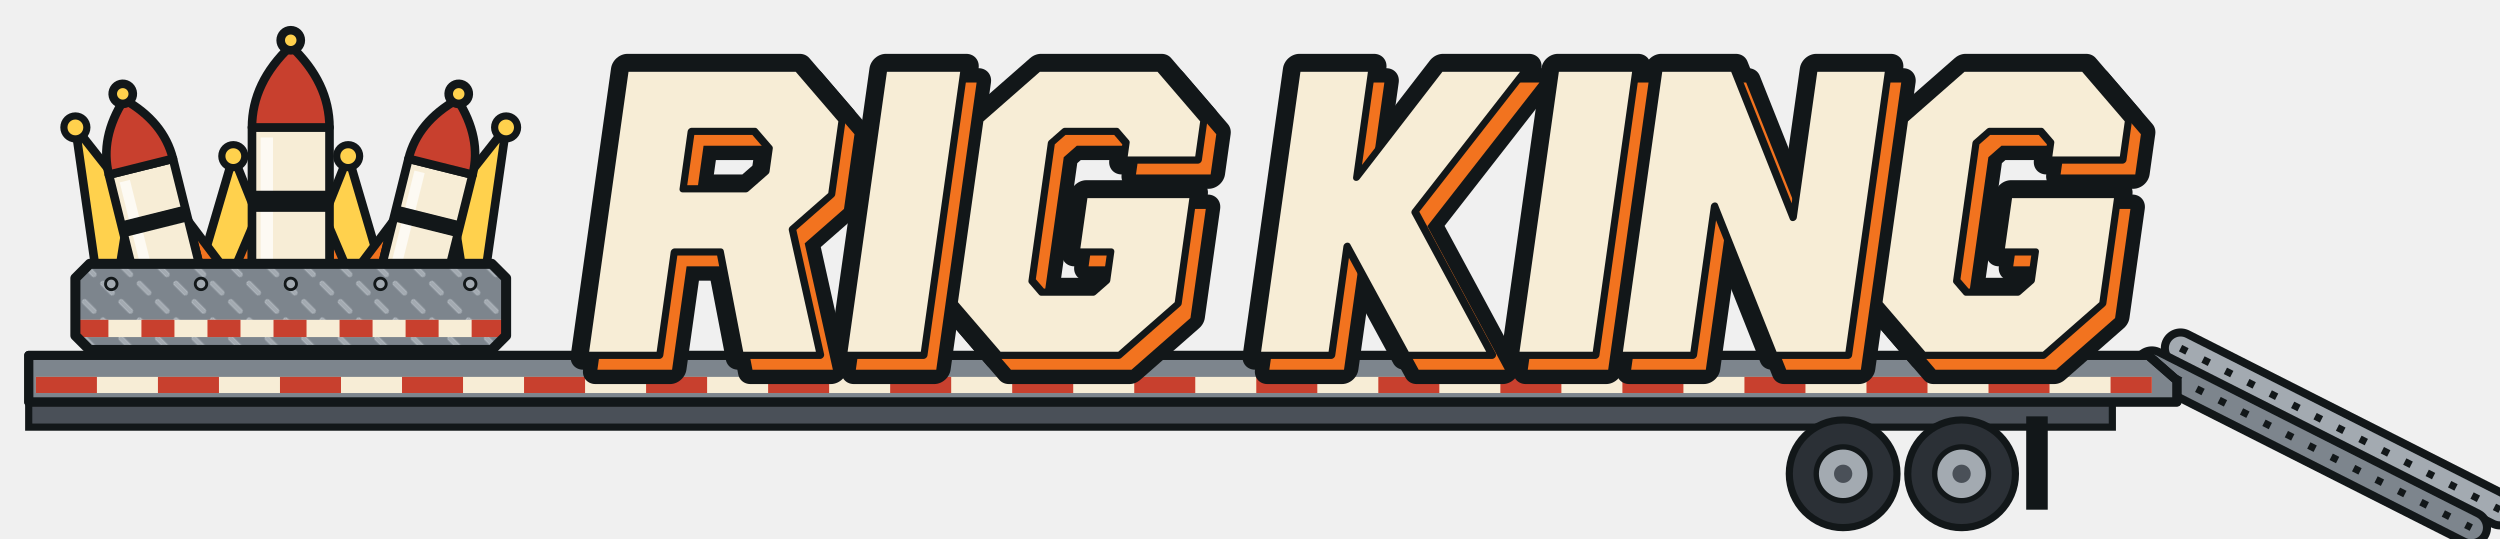
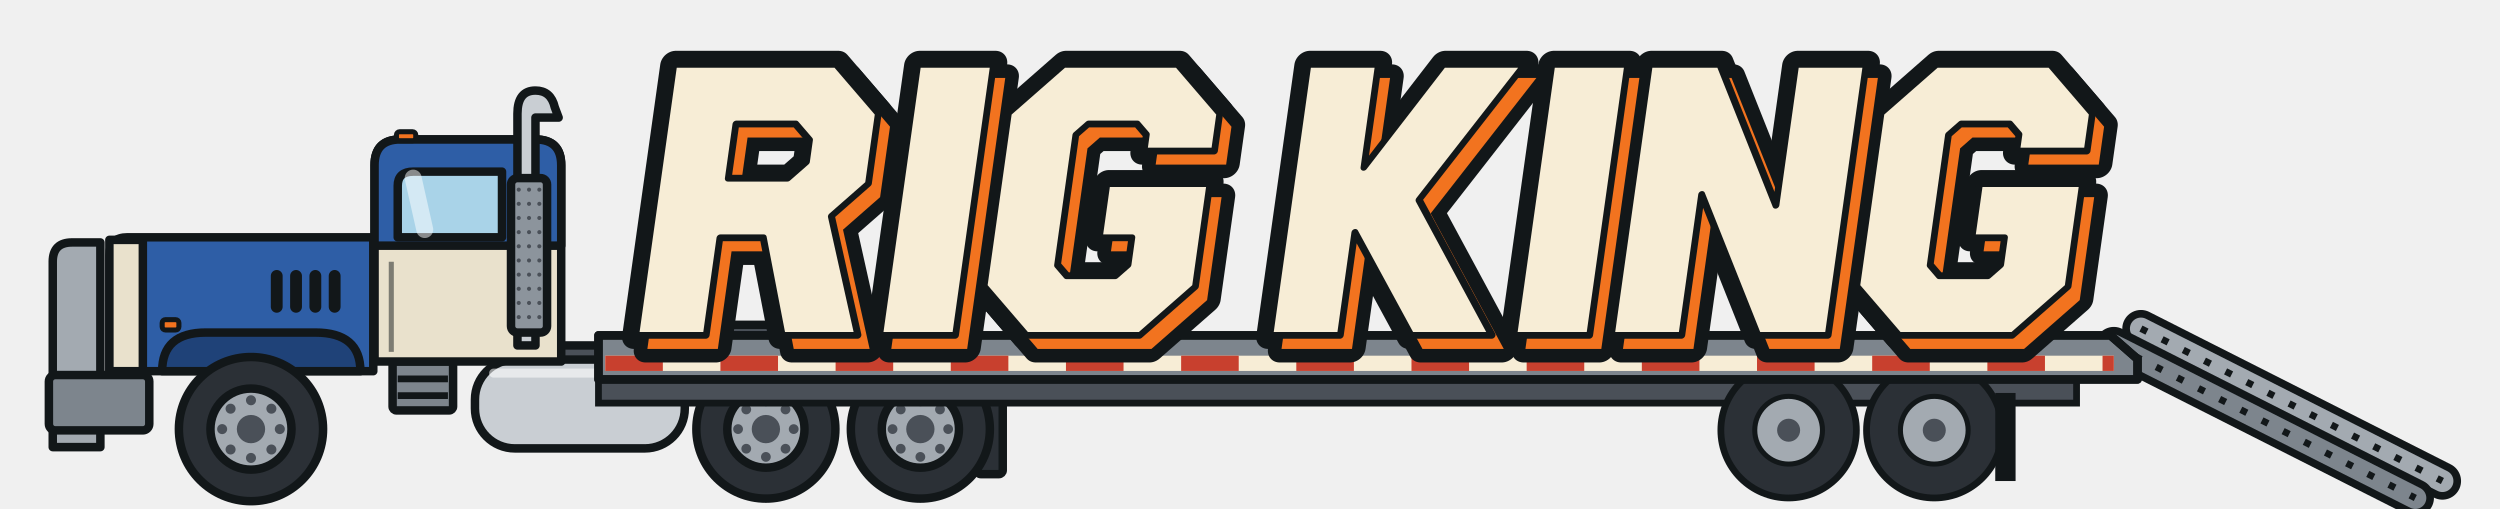
- <svg xmlns="http://www.w3.org/2000/svg" viewBox="24 72 1393 300.0" width="1393" height="300.0">
+ <svg xmlns="http://www.w3.org/2000/svg" viewBox="0 72 1476 300.0" width="1476" height="300.0">
  <defs>
    <g id="w">
      <path fill-rule="evenodd" transform="translate(0 0)" d="M0 0H60L78 18V44L66 56L82 100H54L42 64H26V100H0Z M26 22V42H48L54 36V28L48 22Z" />
      <path fill-rule="evenodd" transform="translate(90 0)" d="M0 0H28V100H0Z" />
      <path fill-rule="evenodd" transform="translate(126 0)" d="M18 0H60L78 18V32H52V26L48 22H30L26 26V74L30 78H48L52 74V64H40V44H78V82L60 100H18L0 82V18Z" />
      <path fill-rule="evenodd" transform="translate(234 0)" d="M0 0H26V38L50 0H80L48 50L82 100H52L26 62V100H0Z" />
      <path fill-rule="evenodd" transform="translate(324 0)" d="M0 0H28V100H0Z" />
      <path fill-rule="evenodd" transform="translate(360 0)" d="M0 0H26L54 52V0H80V100H54L26 48V100H0Z" />
      <path fill-rule="evenodd" transform="translate(448 0)" d="M18 0H60L78 18V32H52V26L48 22H30L26 26V74L30 78H48L52 74V64H40V44H78V82L60 100H18L0 82V18Z" />
    </g>
    <pattern id="tread" width="36" height="36" patternUnits="userSpaceOnUse" patternTransform="rotate(45)">
      <rect x="4" y="14" width="26" height="8" rx="4" fill="#A3AAB1" />
    </pattern>
  </defs>
-   <defs>
-     <clipPath id="deckclip">
-       <rect x="40" y="270.0" width="1191" height="26" />
-     </clipPath>
-   </defs>
-   <rect x="40" y="296.0" width="1161" height="14" fill="#4A5058" stroke="#121719" stroke-width="4" />
-   <circle cx="1051" cy="336.0" r="30" fill="#2B3036" stroke="#121719" stroke-width="4" />
-   <circle cx="1051" cy="336.0" r="15.0" fill="#A3AAB1" stroke="#121719" stroke-width="3" />
-   <circle cx="1051" cy="336.0" r="5.1" fill="#4A5058" />
-   <circle cx="1117" cy="336.0" r="30" fill="#2B3036" stroke="#121719" stroke-width="4" />
-   <circle cx="1117" cy="336.0" r="15.0" fill="#A3AAB1" stroke="#121719" stroke-width="3" />
-   <circle cx="1117" cy="336.0" r="5.1" fill="#4A5058" />
-   <rect x="1153" y="304.0" width="12" height="52" fill="#121719" />
-   <path d="M1239 266.0L1417 356.0" stroke="#121719" stroke-width="22" stroke-linecap="round" />
-   <path d="M1239 266.0L1417 356.0" stroke="#A3AAB1" stroke-width="13" stroke-linecap="round" />
-   <path d="M1239 266.0L1417 356.0" stroke="#121719" stroke-width="4" stroke-dasharray="4 10" />
-   <path d="M1223 276.0L1401 366.0" stroke="#121719" stroke-width="22" stroke-linecap="round" />
-   <path d="M1223 276.0L1401 366.0" stroke="#7D858D" stroke-width="13" stroke-linecap="round" />
-   <path d="M1223 276.0L1401 366.0" stroke="#121719" stroke-width="4" stroke-dasharray="4 10" />
-   <path d="M40 270.0H1221L1237 284.0V296.0H40Z" fill="#7D858D" stroke="#121719" stroke-width="5" stroke-linejoin="round" />
-   <g clip-path="url(#deckclip)">
-     <rect x="44" y="282.0" width="1179" height="9" fill="#F7EDD6" />
-     <rect x="44" y="282.0" width="34" height="9" fill="#C8402E" />
-     <rect x="112" y="282.0" width="34" height="9" fill="#C8402E" />
-     <rect x="180" y="282.0" width="34" height="9" fill="#C8402E" />
-     <rect x="248" y="282.0" width="34" height="9" fill="#C8402E" />
-     <rect x="316" y="282.0" width="34" height="9" fill="#C8402E" />
-     <rect x="384" y="282.0" width="34" height="9" fill="#C8402E" />
-     <rect x="452" y="282.0" width="34" height="9" fill="#C8402E" />
-     <rect x="520" y="282.0" width="34" height="9" fill="#C8402E" />
-     <rect x="588" y="282.0" width="34" height="9" fill="#C8402E" />
-     <rect x="656" y="282.0" width="34" height="9" fill="#C8402E" />
-     <rect x="724" y="282.0" width="34" height="9" fill="#C8402E" />
-     <rect x="792" y="282.0" width="34" height="9" fill="#C8402E" />
-     <rect x="860" y="282.0" width="34" height="9" fill="#C8402E" />
-     <rect x="928" y="282.0" width="34" height="9" fill="#C8402E" />
-     <rect x="996" y="282.0" width="34" height="9" fill="#C8402E" />
-     <rect x="1064" y="282.0" width="34" height="9" fill="#C8402E" />
-     <rect x="1132" y="282.0" width="34" height="9" fill="#C8402E" />
-     <rect x="1200" y="282.0" width="23" height="9" fill="#C8402E" />
+   <g transform="translate(7.58 63.14) scale(0.38)">
+     <rect x="840" y="560" width="700" height="42" fill="#4A5058" stroke="#121719" stroke-width="13.2" stroke-linejoin="round" />
+     <rect x="1090" y="528" width="220" height="40" rx="8" fill="#4A5058" stroke="#121719" stroke-width="13.2" stroke-linejoin="round" />
+     <rect x="1498" y="560" width="40" height="200" rx="6" fill="#2B3036" stroke="#121719" stroke-width="13.2" stroke-linejoin="round" />
+     <rect x="718" y="582" width="326" height="138" rx="62" fill="#C9CED3" stroke="#121719" stroke-width="13.2" stroke-linejoin="round" />
+     <rect x="740" y="596" width="282" height="14" rx="7" fill="#FFFFFF" opacity=".55" />
+     <rect x="590" y="585" width="94" height="76" rx="6" fill="#7D858D" stroke="#121719" stroke-width="13.2" stroke-linejoin="round" />
+     <path d="M598 612H676M598 638H676" stroke="#121719" stroke-width="10.5" />
+     <path d="M62 718V430Q62 400 92 400H136V718Z" fill="#A3AAB1" stroke="#121719" stroke-width="13.2" stroke-linejoin="round" />
+     <rect x="56" y="606" width="156" height="86" rx="10" fill="#7D858D" stroke="#121719" stroke-width="13.2" stroke-linejoin="round" />
+     <path d="M150 600V420Q150 392 178 392H560V600Z" fill="#2E5EA6" stroke="#121719" stroke-width="13.2" stroke-linejoin="round" />
+     <rect x="150" y="396" width="52" height="204" fill="#E9E1CC" stroke="#121719" stroke-width="13.2" stroke-linejoin="round" />
+     <path d="M232 600Q232 540 300 540H470Q540 540 540 600Z" fill="#1F4278" stroke="#121719" stroke-width="13.2" stroke-linejoin="round" />
+     <path d="M410 452V500M440 452V500M470 452V500M500 452V500" stroke="#121719" stroke-width="18.4" stroke-linecap="round" />
+     <rect x="232" y="520" width="26" height="16" rx="5" fill="#F2731F" stroke="#121719" stroke-width="7.9" />
+     <path d="M562 585V280Q562 240 602 240H812Q852 240 852 280V585Z" fill="#E9E1CC" stroke="#121719" stroke-width="13.2" stroke-linejoin="round" />
+     <path d="M562 405V280Q562 240 602 240H812Q852 240 852 280V405Z" fill="#2E5EA6" stroke="#121719" stroke-width="13.2" stroke-linejoin="round" />
+     <path d="M598 392V312Q598 290 622 290H760V392Z" fill="#A9D3E8" stroke="#121719" stroke-width="13.2" stroke-linejoin="round" />
+     <path d="M622 300L640 380" stroke="#FFFFFF" stroke-width="26.3" opacity=".5" stroke-linecap="round" />
+     <path d="M588 430V570" stroke="#121719" stroke-width="7.9" opacity=".5" />
+     <rect x="596" y="228" width="30" height="14" rx="5" fill="#F2731F" stroke="#121719" stroke-width="7.9" />
+     <path d="M784 560V200Q784 164 812 164Q836 164 842 190L848 206H812V560Z" fill="#C9CED3" stroke="#121719" stroke-width="13.2" stroke-linejoin="round" />
+     <rect x="774" y="300" width="56" height="240" rx="10" fill="#8C949C" stroke="#121719" stroke-width="13.2" stroke-linejoin="round" />
+     <circle cx="786" cy="318" r="3.2" fill="#4A5058" />
+     <circle cx="802" cy="318" r="3.2" fill="#4A5058" />
+     <circle cx="818" cy="318" r="3.2" fill="#4A5058" />
+     <circle cx="786" cy="340" r="3.2" fill="#4A5058" />
+     <circle cx="802" cy="340" r="3.2" fill="#4A5058" />
+     <circle cx="818" cy="340" r="3.2" fill="#4A5058" />
+     <circle cx="786" cy="362" r="3.2" fill="#4A5058" />
+     <circle cx="802" cy="362" r="3.2" fill="#4A5058" />
+     <circle cx="818" cy="362" r="3.2" fill="#4A5058" />
+     <circle cx="786" cy="384" r="3.2" fill="#4A5058" />
+     <circle cx="802" cy="384" r="3.2" fill="#4A5058" />
+     <circle cx="818" cy="384" r="3.2" fill="#4A5058" />
+     <circle cx="786" cy="406" r="3.2" fill="#4A5058" />
+     <circle cx="802" cy="406" r="3.2" fill="#4A5058" />
+     <circle cx="818" cy="406" r="3.2" fill="#4A5058" />
+     <circle cx="786" cy="428" r="3.2" fill="#4A5058" />
+     <circle cx="802" cy="428" r="3.2" fill="#4A5058" />
+     <circle cx="818" cy="428" r="3.2" fill="#4A5058" />
+     <circle cx="786" cy="450" r="3.2" fill="#4A5058" />
+     <circle cx="802" cy="450" r="3.2" fill="#4A5058" />
+     <circle cx="818" cy="450" r="3.2" fill="#4A5058" />
+     <circle cx="786" cy="472" r="3.2" fill="#4A5058" />
+     <circle cx="802" cy="472" r="3.2" fill="#4A5058" />
+     <circle cx="818" cy="472" r="3.2" fill="#4A5058" />
+     <circle cx="786" cy="494" r="3.2" fill="#4A5058" />
+     <circle cx="802" cy="494" r="3.2" fill="#4A5058" />
+     <circle cx="818" cy="494" r="3.2" fill="#4A5058" />
+     <circle cx="786" cy="516" r="3.2" fill="#4A5058" />
+     <circle cx="802" cy="516" r="3.2" fill="#4A5058" />
+     <circle cx="818" cy="516" r="3.2" fill="#4A5058" />
+     <circle cx="370" cy="690" r="112" fill="#2B3036" stroke="#121719" stroke-width="13.2" stroke-linejoin="round" />
+     <circle cx="370" cy="690" r="63" fill="#A3AAB1" stroke="#121719" stroke-width="13.2" stroke-linejoin="round" />
+     <circle cx="370" cy="690" r="22" fill="#4A5058" />
+     <circle cx="414.8" cy="690.0" r="7.8" fill="#4A5058" />
+     <circle cx="401.7" cy="721.7" r="7.8" fill="#4A5058" />
+     <circle cx="370.0" cy="734.8" r="7.8" fill="#4A5058" />
+     <circle cx="338.3" cy="721.7" r="7.8" fill="#4A5058" />
+     <circle cx="325.2" cy="690.0" r="7.8" fill="#4A5058" />
+     <circle cx="338.3" cy="658.3" r="7.8" fill="#4A5058" />
+     <circle cx="370.0" cy="645.2" r="7.8" fill="#4A5058" />
+     <circle cx="401.7" cy="658.3" r="7.8" fill="#4A5058" />
+     <circle cx="1170" cy="690" r="108" fill="#2B3036" stroke="#121719" stroke-width="13.2" stroke-linejoin="round" />
+     <circle cx="1170" cy="690" r="60" fill="#A3AAB1" stroke="#121719" stroke-width="13.2" stroke-linejoin="round" />
+     <circle cx="1170" cy="690" r="22" fill="#4A5058" />
+     <circle cx="1213.2" cy="690.0" r="7.6" fill="#4A5058" />
+     <circle cx="1200.5" cy="720.5" r="7.6" fill="#4A5058" />
+     <circle cx="1170.0" cy="733.2" r="7.6" fill="#4A5058" />
+     <circle cx="1139.5" cy="720.5" r="7.6" fill="#4A5058" />
+     <circle cx="1126.8" cy="690.0" r="7.6" fill="#4A5058" />
+     <circle cx="1139.5" cy="659.5" r="7.6" fill="#4A5058" />
+     <circle cx="1170.0" cy="646.8" r="7.6" fill="#4A5058" />
+     <circle cx="1200.5" cy="659.5" r="7.6" fill="#4A5058" />
+     <circle cx="1410" cy="690" r="108" fill="#2B3036" stroke="#121719" stroke-width="13.2" stroke-linejoin="round" />
+     <circle cx="1410" cy="690" r="60" fill="#A3AAB1" stroke="#121719" stroke-width="13.2" stroke-linejoin="round" />
+     <circle cx="1410" cy="690" r="22" fill="#4A5058" />
+     <circle cx="1453.2" cy="690.0" r="7.6" fill="#4A5058" />
+     <circle cx="1440.5" cy="720.5" r="7.6" fill="#4A5058" />
+     <circle cx="1410.0" cy="733.2" r="7.6" fill="#4A5058" />
+     <circle cx="1379.5" cy="720.5" r="7.6" fill="#4A5058" />
+     <circle cx="1366.8" cy="690.0" r="7.6" fill="#4A5058" />
+     <circle cx="1379.5" cy="659.5" r="7.6" fill="#4A5058" />
+     <circle cx="1410.0" cy="646.8" r="7.6" fill="#4A5058" />
+     <circle cx="1440.5" cy="659.5" r="7.6" fill="#4A5058" />
  </g>
-   <path d="M40 270.0H1221L1237 284.0V296.0H40Z" fill="none" stroke="#121719" stroke-width="5" stroke-linejoin="round" />
-   <g transform="translate(186.0 243.0) scale(0.4)">
-     <path d="M-270 -40L-300 -250L-150 -60Z M270 -40L300 -250L150 -60Z M-130 -40L-80 -210L-20 -60Z M130 -40L80 -210L20 -60Z" fill="#FFD14D" stroke="#121719" stroke-width="12" stroke-linejoin="round" />
-     <circle cx="-300" cy="-250" r="16" fill="#FFD14D" stroke="#121719" stroke-width="10" />
-     <circle cx="300" cy="-250" r="16" fill="#FFD14D" stroke="#121719" stroke-width="10" />
-     <circle cx="-80" cy="-210" r="16" fill="#FFD14D" stroke="#121719" stroke-width="10" />
-     <circle cx="80" cy="-210" r="16" fill="#FFD14D" stroke="#121719" stroke-width="10" />
-     <g transform="rotate(-14 -170 -40)" stroke="#121719" stroke-width="12" stroke-linejoin="round">
-       <path d="M-216.0 -40L-250.0 -30L-216.0 -110Z M-124.0 -40L-90.0 -30L-124.0 -110Z" fill="#F2731F" />
-       <rect x="-216.0" y="-200" width="92" height="160" fill="#F7EDD6" />
-       <rect x="-204.0" y="-186" width="14.72" height="132" fill="#FFFFFF" stroke="none" opacity=".7" />
-       <rect x="-216.0" y="-132.8" width="92" height="22.4" fill="#121719" stroke="none" />
-       <path d="M-216.0 -200Q-216.0 -253.13 -170 -296.6Q-124.0 -253.13 -124.0 -200Z" fill="#C8402E" />
-       <circle cx="-170" cy="-304.6" r="14" fill="#FFD14D" />
+   <g transform="translate(313.34 0)">
+     <defs>
+       <clipPath id="deckclip">
+         <rect x="40" y="270.0" width="902.66" height="26" />
+       </clipPath>
+     </defs>
+     <rect x="40" y="296.0" width="872.66" height="14" fill="#4A5058" stroke="#121719" stroke-width="4" />
+     <circle cx="742.66" cy="326.0" r="40" fill="#2B3036" stroke="#121719" stroke-width="4" />
+     <circle cx="742.66" cy="326.0" r="20.0" fill="#A3AAB1" stroke="#121719" stroke-width="3" />
+     <circle cx="742.66" cy="326.0" r="6.8" fill="#4A5058" />
+     <circle cx="828.66" cy="326.0" r="40" fill="#2B3036" stroke="#121719" stroke-width="4" />
+     <circle cx="828.66" cy="326.0" r="20.0" fill="#A3AAB1" stroke="#121719" stroke-width="3" />
+     <circle cx="828.66" cy="326.0" r="6.8" fill="#4A5058" />
+     <rect x="864.66" y="304.0" width="12" height="52" fill="#121719" />
+     <path d="M950.66 266.0L1128.66 356.0" stroke="#121719" stroke-width="22" stroke-linecap="round" />
+     <path d="M950.66 266.0L1128.66 356.0" stroke="#A3AAB1" stroke-width="13" stroke-linecap="round" />
+     <path d="M950.66 266.0L1128.66 356.0" stroke="#121719" stroke-width="4" stroke-dasharray="4 10" />
+     <path d="M934.66 276.0L1112.66 366.0" stroke="#121719" stroke-width="22" stroke-linecap="round" />
+     <path d="M934.66 276.0L1112.66 366.0" stroke="#7D858D" stroke-width="13" stroke-linecap="round" />
+     <path d="M934.66 276.0L1112.66 366.0" stroke="#121719" stroke-width="4" stroke-dasharray="4 10" />
+     <path d="M40 270.0H932.66L948.66 284.0V296.0H40Z" fill="#7D858D" stroke="#121719" stroke-width="5" stroke-linejoin="round" />
+     <g clip-path="url(#deckclip)">
+       <rect x="44" y="282.0" width="890.66" height="9" fill="#F7EDD6" />
+       <rect x="44" y="282.0" width="34" height="9" fill="#C8402E" />
+       <rect x="112" y="282.0" width="34" height="9" fill="#C8402E" />
+       <rect x="180" y="282.0" width="34" height="9" fill="#C8402E" />
+       <rect x="248" y="282.0" width="34" height="9" fill="#C8402E" />
+       <rect x="316" y="282.0" width="34" height="9" fill="#C8402E" />
+       <rect x="384" y="282.0" width="34" height="9" fill="#C8402E" />
+       <rect x="452" y="282.0" width="34" height="9" fill="#C8402E" />
+       <rect x="520" y="282.0" width="34" height="9" fill="#C8402E" />
+       <rect x="588" y="282.0" width="34" height="9" fill="#C8402E" />
+       <rect x="656" y="282.0" width="34" height="9" fill="#C8402E" />
+       <rect x="724" y="282.0" width="34" height="9" fill="#C8402E" />
+       <rect x="792" y="282.0" width="34" height="9" fill="#C8402E" />
+       <rect x="860" y="282.0" width="34" height="9" fill="#C8402E" />
+       <rect x="928" y="282.0" width="6.66" height="9" fill="#C8402E" />
    </g>
-     <g transform="rotate(14 170 -40)" stroke="#121719" stroke-width="12" stroke-linejoin="round">
-       <path d="M124.0 -40L90.0 -30L124.0 -110Z M216.0 -40L250.0 -30L216.0 -110Z" fill="#F2731F" />
-       <rect x="124.0" y="-200" width="92" height="160" fill="#F7EDD6" />
-       <rect x="136.0" y="-186" width="14.72" height="132" fill="#FFFFFF" stroke="none" opacity=".7" />
-       <rect x="124.0" y="-132.8" width="92" height="22.4" fill="#121719" stroke="none" />
-       <path d="M124.0 -200Q124.0 -253.13 170 -296.6Q216.0 -253.13 216.0 -200Z" fill="#C8402E" />
-       <circle cx="170" cy="-304.6" r="14" fill="#FFD14D" />
-     </g>
-     <g transform="rotate(0 0 -40)" stroke="#121719" stroke-width="12" stroke-linejoin="round">
-       <path d="M-54.0 -40L-88.0 -30L-54.0 -110Z M54.0 -40L88.0 -30L54.0 -110Z" fill="#F2731F" />
-       <rect x="-54.0" y="-250" width="108" height="210" fill="#F7EDD6" />
-       <rect x="-42.0" y="-236" width="17.28" height="182" fill="#FFFFFF" stroke="none" opacity=".7" />
-       <rect x="-54.0" y="-161.8" width="108" height="29.4" fill="#121719" stroke="none" />
-       <path d="M-54.0 -250Q-54.0 -312.37 0 -363.4Q54.0 -312.37 54.0 -250Z" fill="#C8402E" />
-       <circle cx="0" cy="-371.4" r="14" fill="#FFD14D" />
-     </g>
-     <path d="M-280 -60H280L300 -40V40L280 60H-280L-300 40V-40Z" fill="#7D858D" />
-     <path d="M-280 -60H280L300 -40V40L280 60H-280L-300 40V-40Z" fill="url(#tread)" />
-     <clipPath id="bandclip">
-       <path d="M-280 -60H280L300 -40V40L280 60H-280L-300 40V-40Z" />
-     </clipPath>
-     <g clip-path="url(#bandclip)">
-       <rect x="-300" y="18" width="600" height="24" fill="#F7EDD6" />
-       <rect x="-300" y="18" width="46" height="24" fill="#C8402E" />
-       <rect x="-208" y="18" width="46" height="24" fill="#C8402E" />
-       <rect x="-116" y="18" width="46" height="24" fill="#C8402E" />
-       <rect x="-24" y="18" width="46" height="24" fill="#C8402E" />
-       <rect x="68" y="18" width="46" height="24" fill="#C8402E" />
-       <rect x="160" y="18" width="46" height="24" fill="#C8402E" />
-       <rect x="252" y="18" width="46" height="24" fill="#C8402E" />
-     </g>
-     <path d="M-280 -60H280L300 -40V40L280 60H-280L-300 40V-40Z" fill="none" stroke="#121719" stroke-width="14" stroke-linejoin="round" />
-     <circle cx="-250" cy="-32" r="8" fill="#A3AAB1" stroke="#121719" stroke-width="4" />
-     <circle cx="-125" cy="-32" r="8" fill="#A3AAB1" stroke="#121719" stroke-width="4" />
-     <circle cx="0" cy="-32" r="8" fill="#A3AAB1" stroke="#121719" stroke-width="4" />
-     <circle cx="125" cy="-32" r="8" fill="#A3AAB1" stroke="#121719" stroke-width="4" />
-     <circle cx="250" cy="-32" r="8" fill="#A3AAB1" stroke="#121719" stroke-width="4" />
+     <path d="M40 270.0H932.66L948.66 284.0V296.0H40Z" fill="none" stroke="#121719" stroke-width="5" stroke-linejoin="round" />
  </g>
-   <g transform="translate(372.4865 110) scale(1.6) skewX(-8)">
+   <g transform="translate(397.8265 110) scale(1.6) skewX(-8)">
    <use href="#w" transform="translate(5 5)" fill="#121719" stroke="#121719" stroke-width="10" stroke-linejoin="round" />
    <use href="#w" fill="#121719" stroke="#121719" stroke-width="10" stroke-linejoin="round" />
    <use href="#w" transform="translate(5 5)" fill="#F2731F" />
    <use href="#w" fill="#F7EDD6" stroke="#121719" stroke-width="2.5" stroke-linejoin="round" />
  </g>
</svg>
